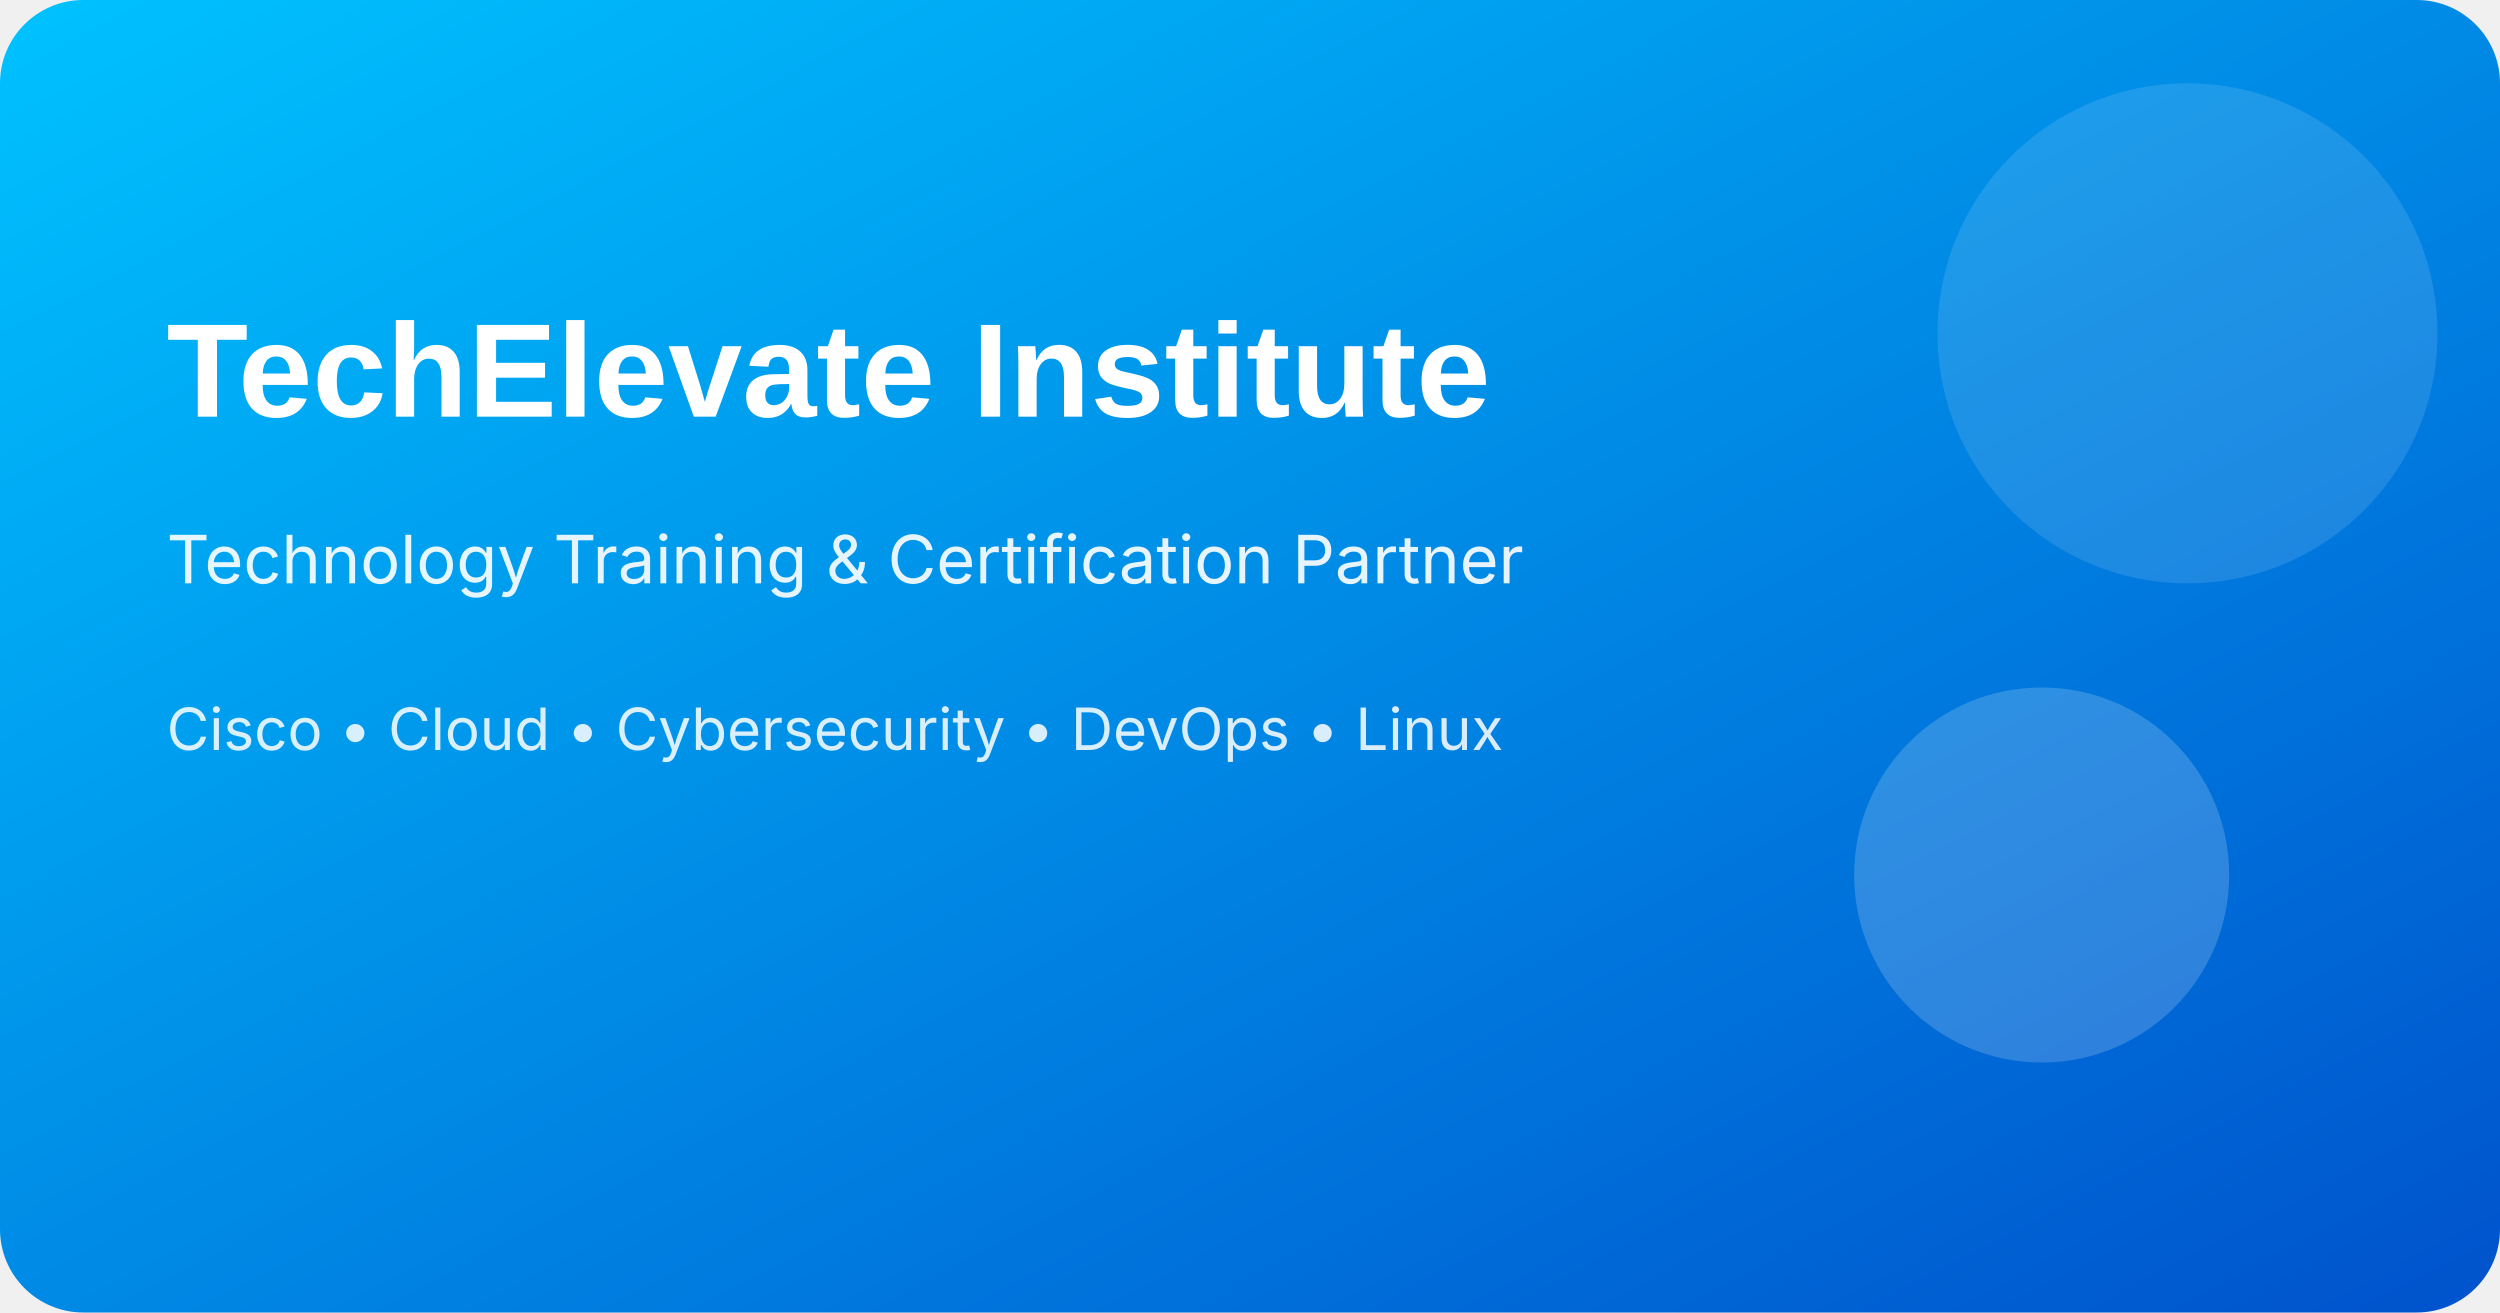
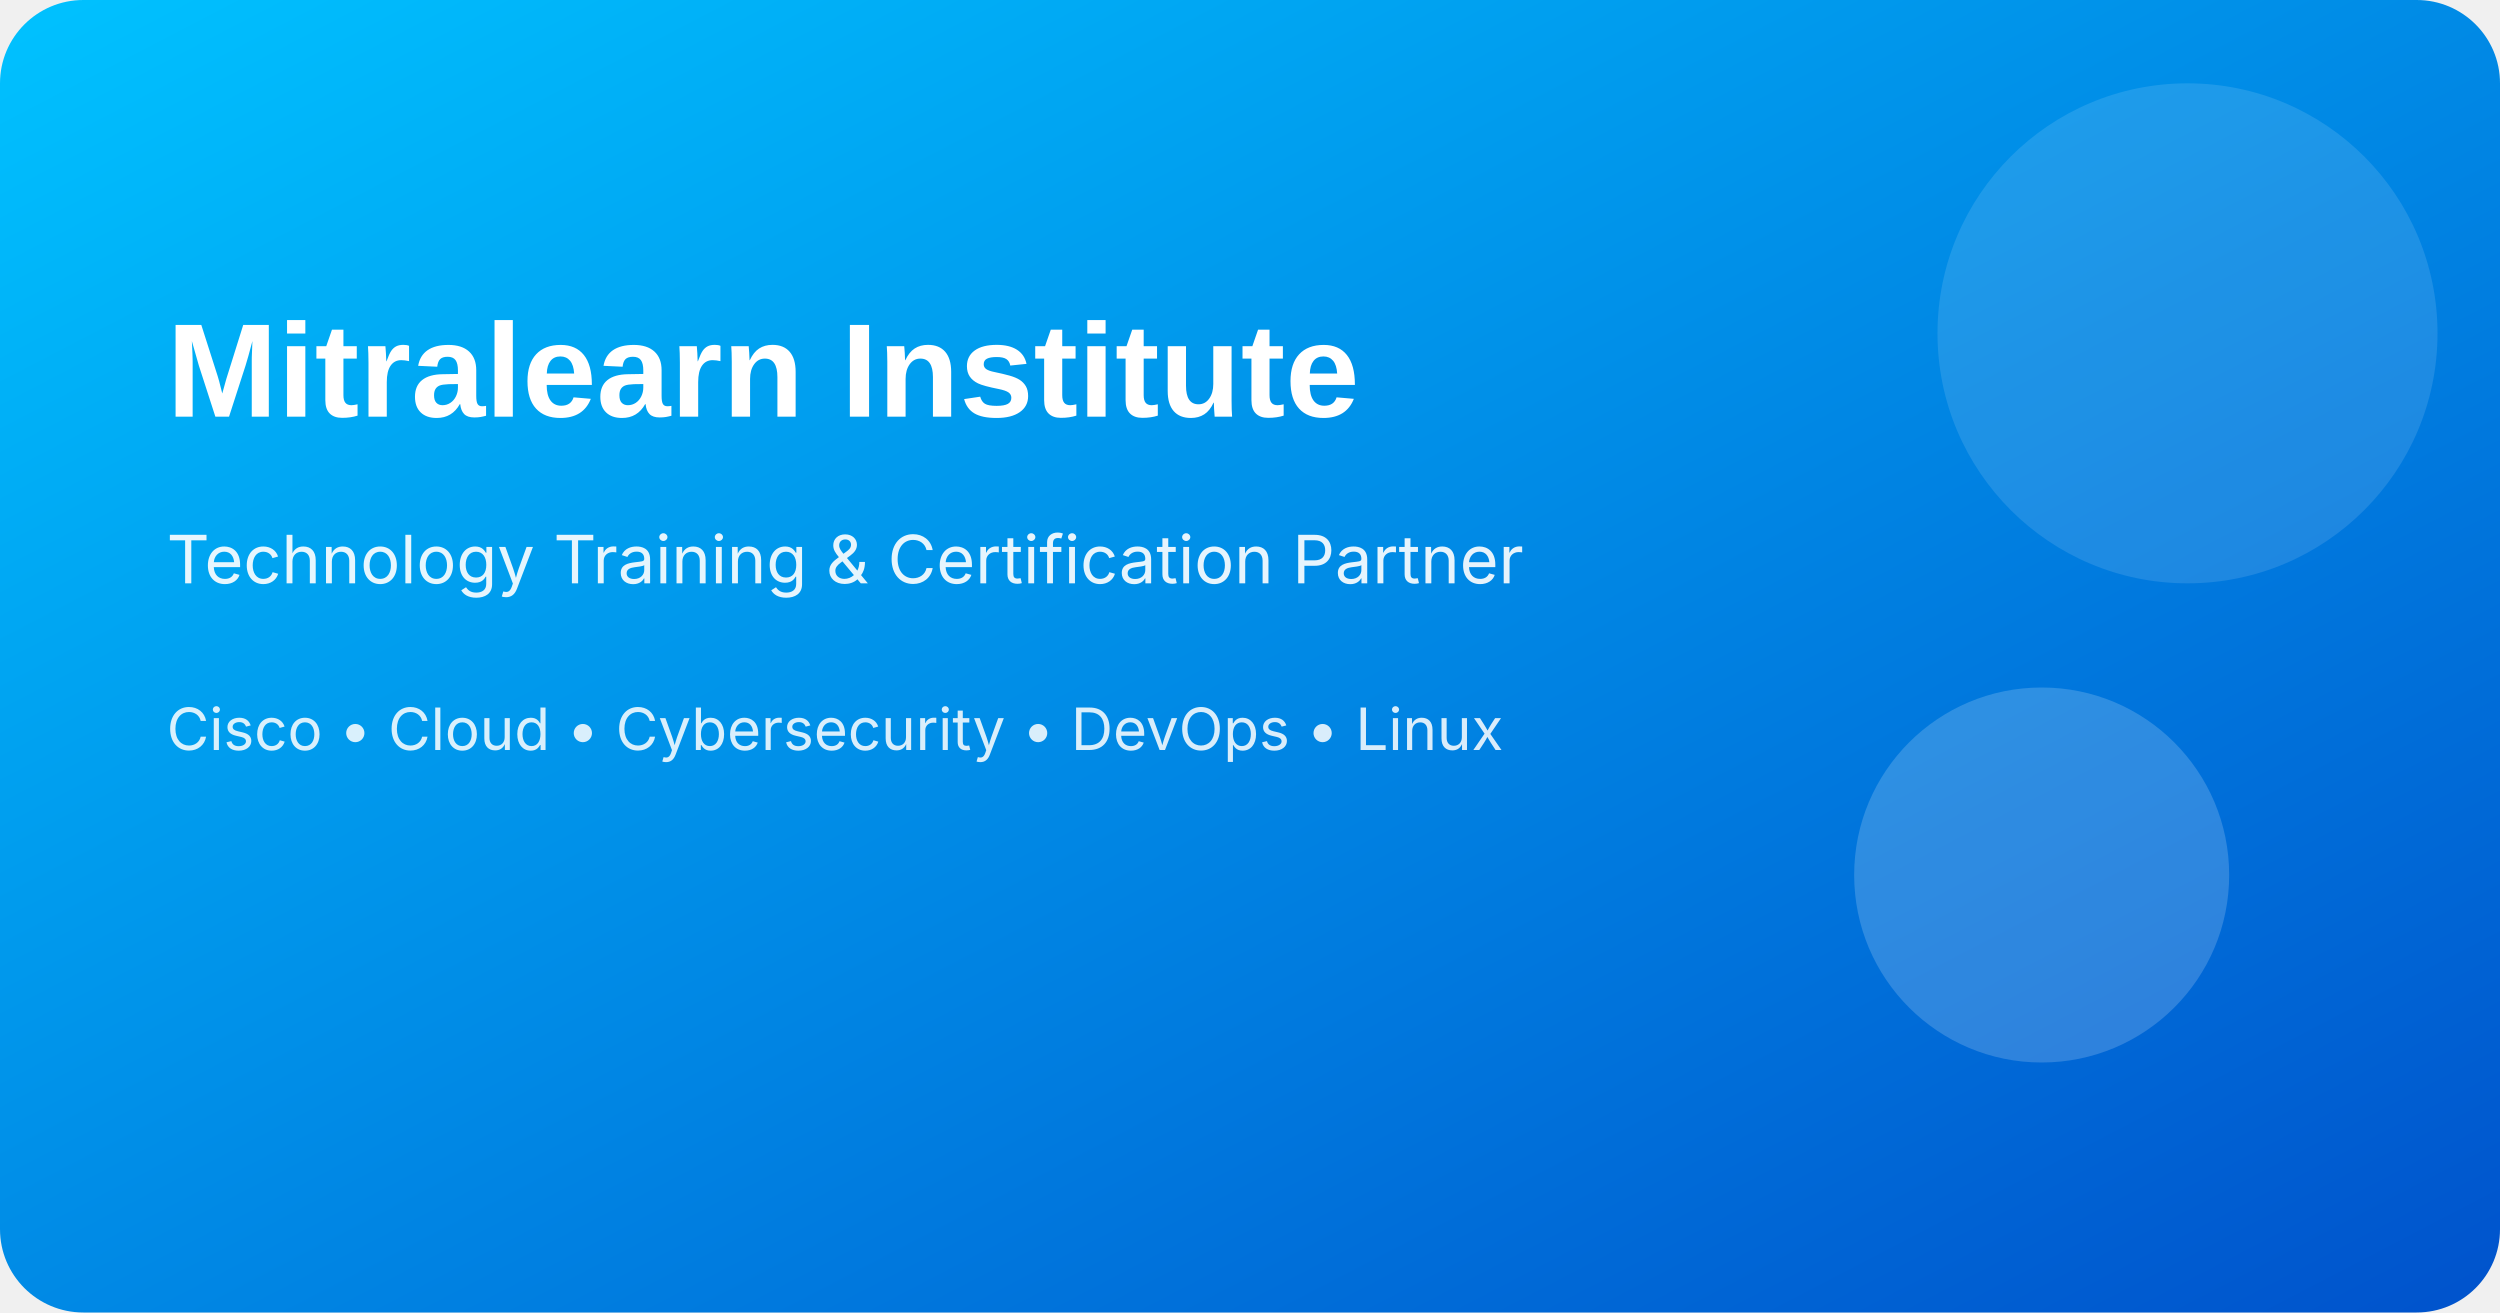
<svg xmlns="http://www.w3.org/2000/svg" width="1200" height="630" viewBox="0 0 1200 630">
  <defs>
    <linearGradient id="gradient" x1="0%" y1="0%" x2="100%" y2="100%">
      <stop offset="0%" stop-color="#00C2FF" />
      <stop offset="100%" stop-color="#0052CC" />
    </linearGradient>
  </defs>
  <rect width="1200" height="630" rx="40" fill="url(#gradient)" />
-   <text x="80" y="200" font-family="Poppins, Arial" font-size="64" fill="white" font-weight="600">TechElevate Institute</text>
+   <text x="80" y="200" font-family="Poppins, Arial" font-size="64" fill="white" font-weight="600">Mitralearn Institute</text>
  <text x="80" y="280" font-family="Inter, Arial" font-size="32" fill="white" opacity="0.9">
    Technology Training &amp; Certification Partner
  </text>
  <text x="80" y="360" font-family="Inter, Arial" font-size="28" fill="white" opacity="0.85">
    Cisco • Cloud • Cybersecurity • DevOps • Linux
  </text>
  <circle cx="1050" cy="160" r="120" fill="rgba(255,255,255,0.12)" />
  <circle cx="980" cy="420" r="90" fill="rgba(255,255,255,0.18)" />
</svg>
